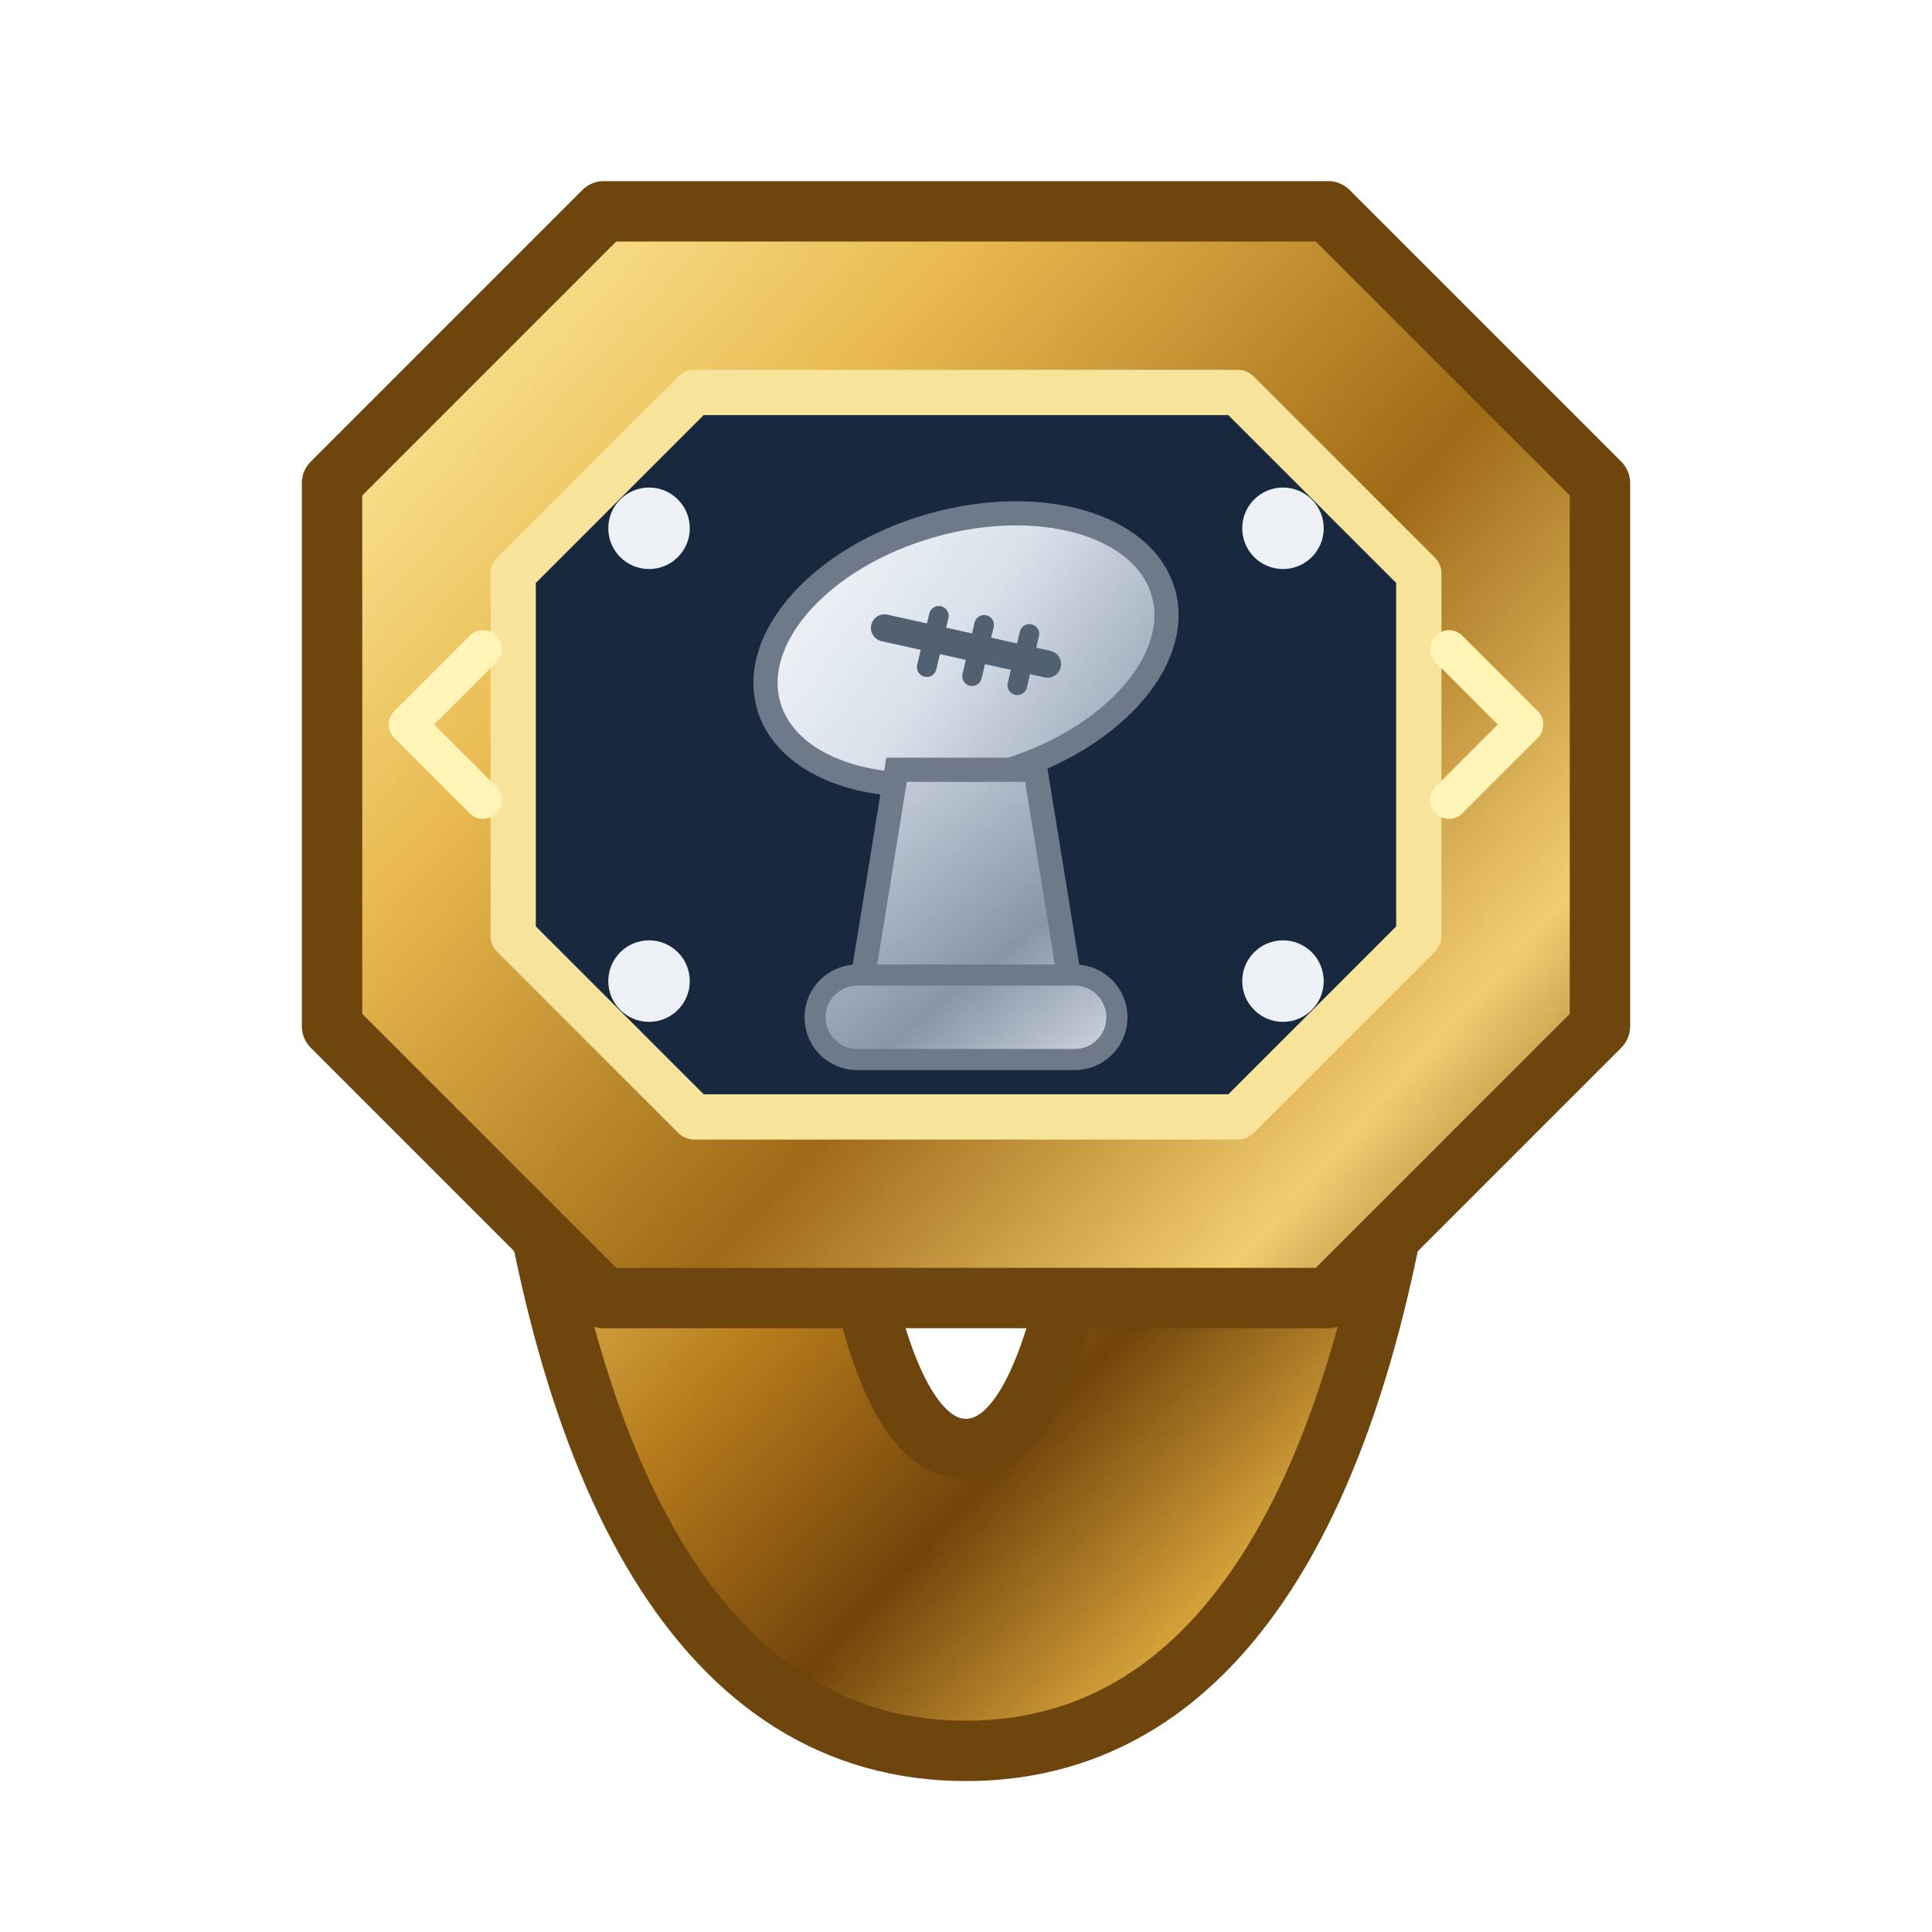
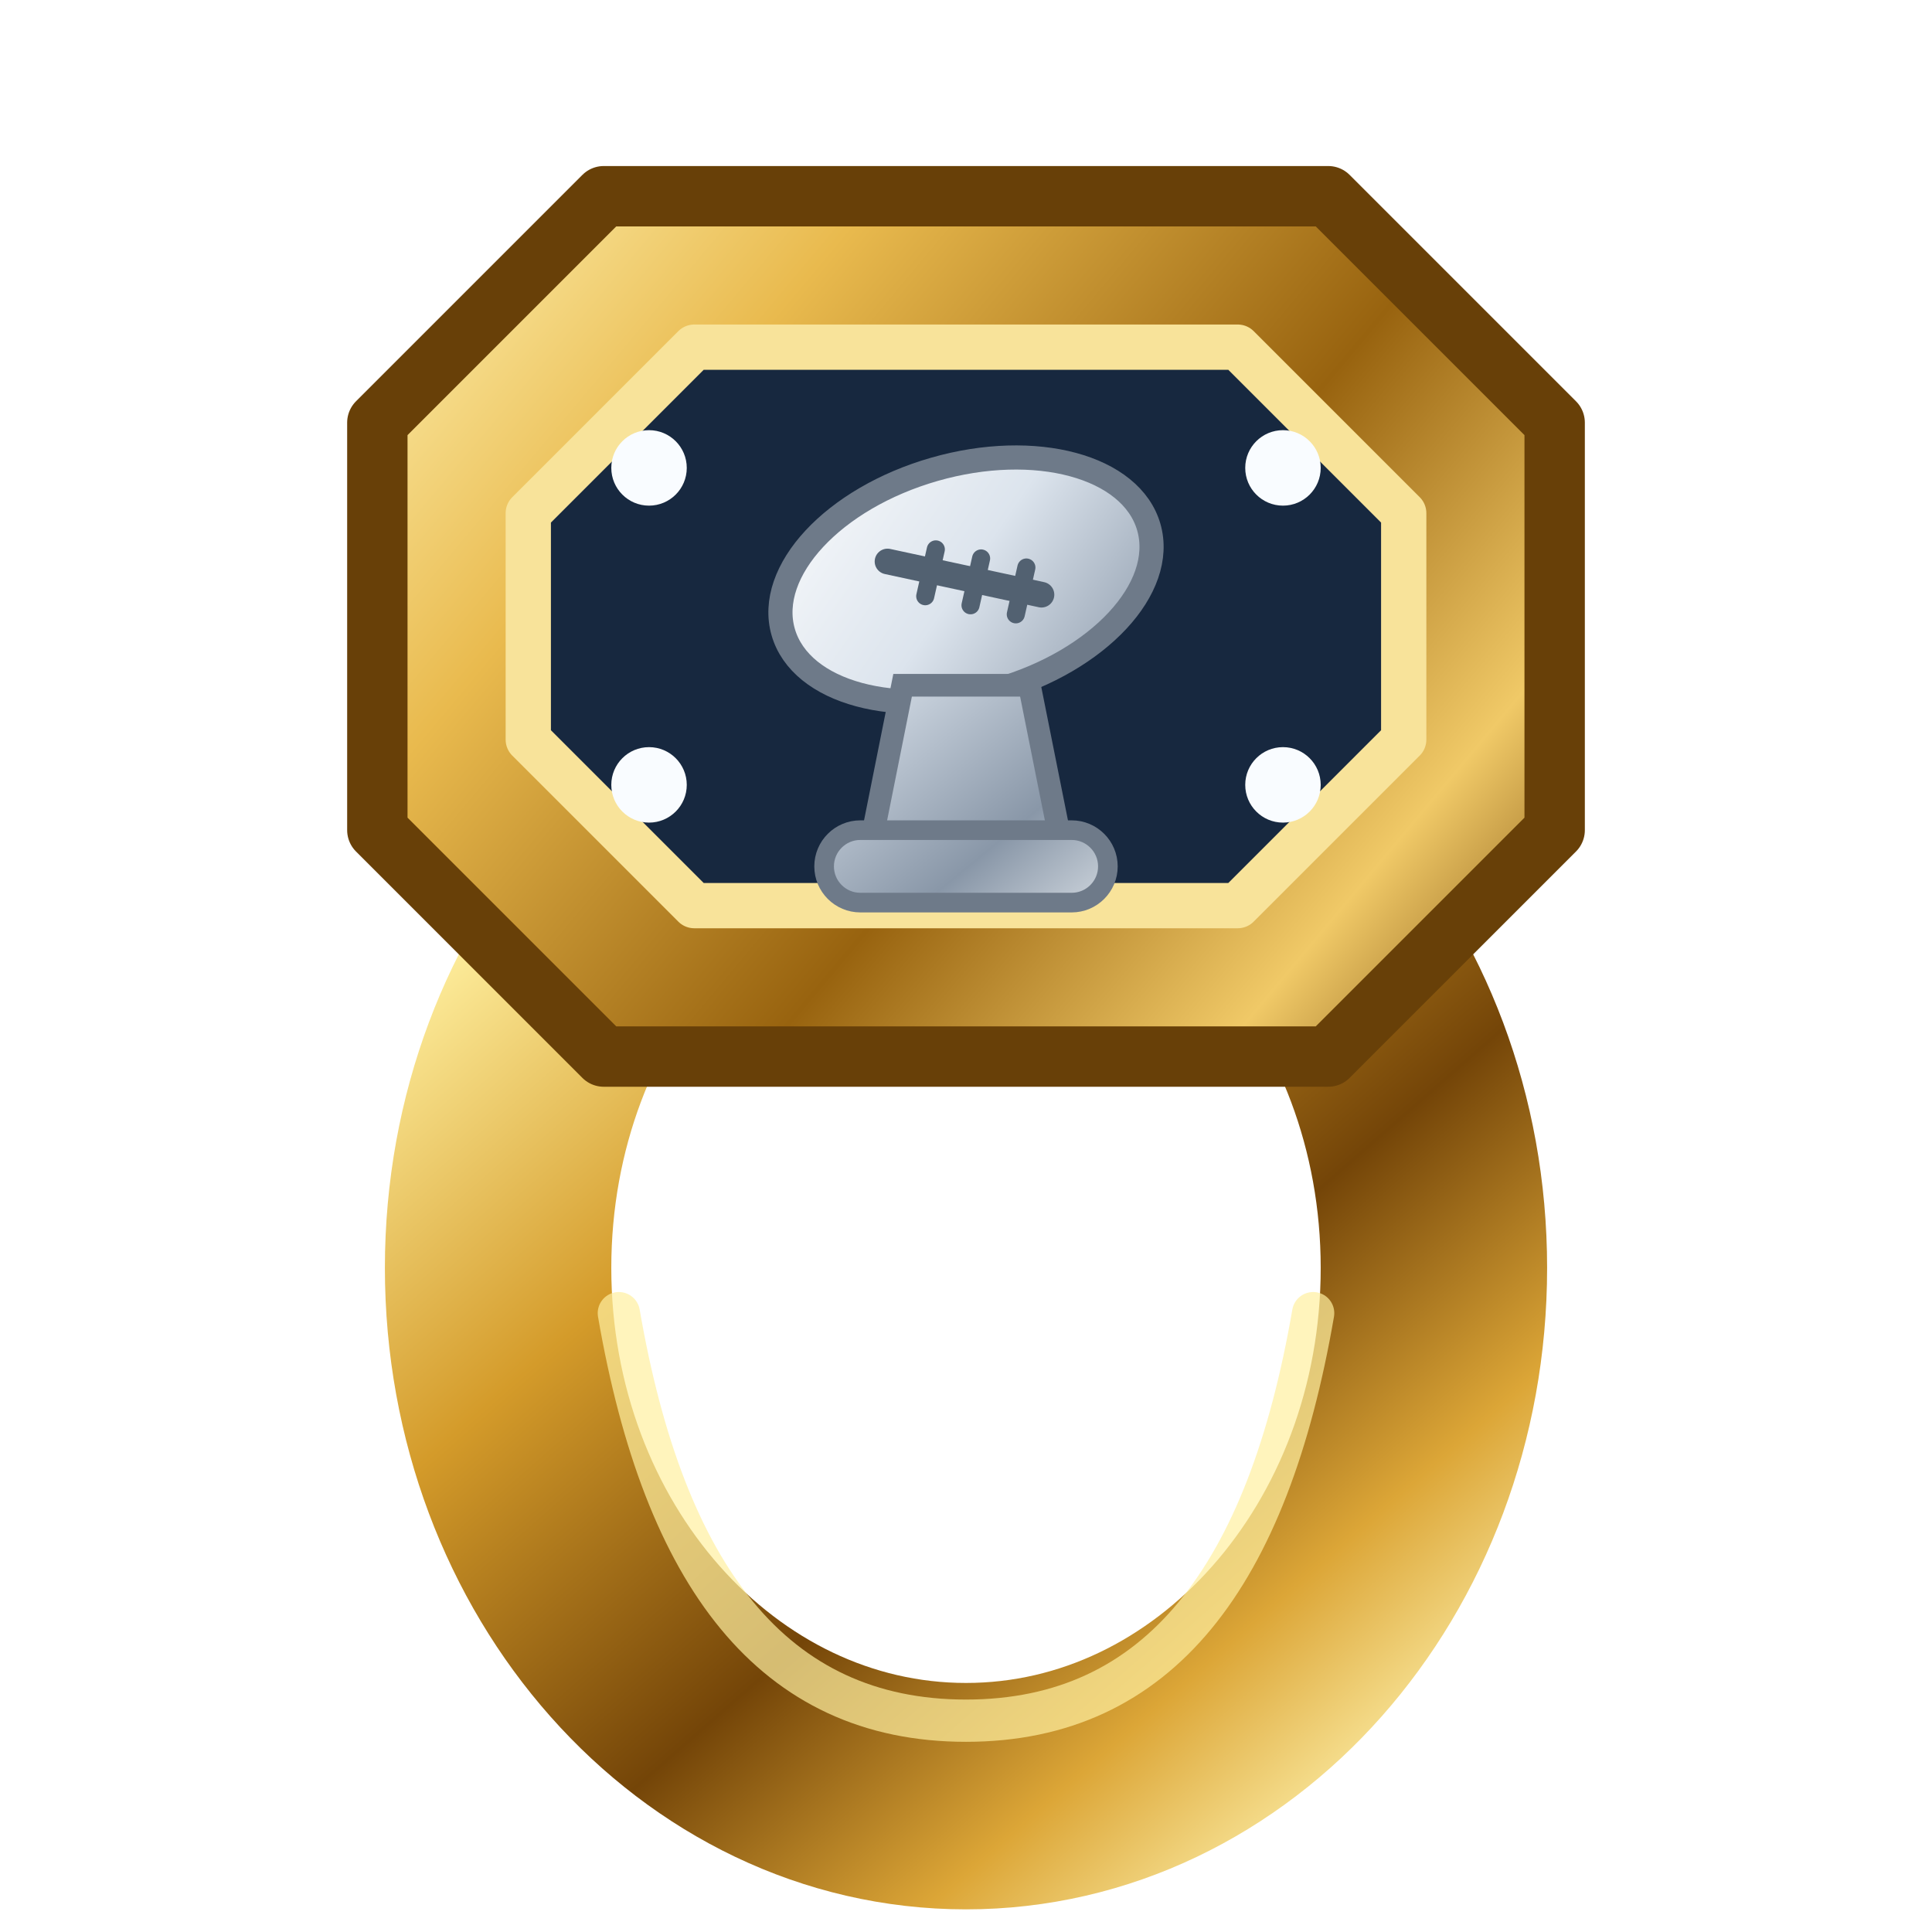
<svg xmlns="http://www.w3.org/2000/svg" viewBox="0 0 64 64" fill="none">
  <defs>
-     <linearGradient id="gold" x1="12" y1="8" x2="52" y2="44" gradientUnits="userSpaceOnUse">
-       <stop stop-color="#FFF2A8" />
-       <stop offset="0.28" stop-color="#E8B94F" />
-       <stop offset="0.58" stop-color="#9E6A16" />
-       <stop offset="0.82" stop-color="#F2CD70" />
-       <stop offset="1" stop-color="#7D5110" />
+     <linearGradient id="gold" x1="13" y1="6" x2="50" y2="37" gradientUnits="userSpaceOnUse">
+       <stop stop-color="#FFF4B5" />
+       <stop offset="0.26" stop-color="#E9BA4E" />
+       <stop offset="0.58" stop-color="#98630F" />
+       <stop offset="0.82" stop-color="#F0C967" />
+       <stop offset="1" stop-color="#744508" />
    </linearGradient>
-     <linearGradient id="silver" x1="24" y1="16" x2="40" y2="36" gradientUnits="userSpaceOnUse">
+     <linearGradient id="band" x1="18" y1="28" x2="46" y2="60" gradientUnits="userSpaceOnUse">
+       <stop stop-color="#FFF0A0" />
+       <stop offset="0.3" stop-color="#D49B2A" />
+       <stop offset="0.6" stop-color="#744508" />
+       <stop offset="0.82" stop-color="#DCA637" />
+       <stop offset="1" stop-color="#FFF3AE" />
+     </linearGradient>
+     <linearGradient id="silver" x1="25" y1="14" x2="39" y2="31" gradientUnits="userSpaceOnUse">
      <stop stop-color="#FFFFFF" />
-       <stop offset="0.35" stop-color="#D8E0EA" />
-       <stop offset="0.7" stop-color="#8796A8" />
-       <stop offset="1" stop-color="#F7FAFD" />
-     </linearGradient>
-     <linearGradient id="band" x1="18" y1="34" x2="46" y2="60" gradientUnits="userSpaceOnUse">
-       <stop stop-color="#F8D978" />
-       <stop offset="0.32" stop-color="#B77B1B" />
-       <stop offset="0.55" stop-color="#71440B" />
-       <stop offset="0.78" stop-color="#DDAA3D" />
-       <stop offset="1" stop-color="#FFF0A0" />
+       <stop offset="0.38" stop-color="#DCE4ED" />
+       <stop offset="0.72" stop-color="#8997A8" />
+       <stop offset="1" stop-color="#F7FAFC" />
    </linearGradient>
  </defs>
-   <path d="M17 34.5C18.5 49.2 23.4 58 32 58s13.5-8.8 15-23.5H36.5C35.8 43.8 34.2 48 32 48s-3.8-4.2-4.5-13.5H17Z" fill="url(#band)" stroke="#6E460D" stroke-width="2" stroke-linejoin="round" />
-   <path d="M20 7h24l9 9v18l-9 9H20l-9-9V16l9-9Z" fill="url(#gold)" stroke="#6E460D" stroke-width="2" stroke-linejoin="round" />
-   <path d="M23 13h18l6 6v12l-6 6H23l-6-6V19l6-6Z" fill="#17283F" stroke="#F8E39A" stroke-width="1.5" stroke-linejoin="round" />
-   <g fill="#F8FBFF" opacity="0.95">
-     <circle cx="21.5" cy="17.5" r="1.35" />
-     <circle cx="42.5" cy="17.5" r="1.35" />
-     <circle cx="21.5" cy="32.5" r="1.35" />
-     <circle cx="42.5" cy="32.5" r="1.35" />
+   <ellipse cx="32" cy="42" rx="15.5" ry="17.5" stroke="url(#band)" stroke-width="7.5" />
+   <path d="M20.5 43.5C22 52.2 25.6 57 32 57s10-4.8 11.5-13.5" stroke="#FFF0A0" stroke-opacity="0.7" stroke-width="1.4" stroke-linecap="round" />
+   <path d="M20 6.5h24l7.5 7.5v13.5L44 35H20l-7.5-7.5V14L20 6.5Z" fill="url(#gold)" stroke="#684008" stroke-width="2" stroke-linejoin="round" />
+   <path d="M23 11.5h18l5.5 5.5v7.5L41 30H23l-5.5-5.5V17l5.5-5.5Z" fill="#17283F" stroke="#F8E39A" stroke-width="1.5" stroke-linejoin="round" />
+   <g fill="#F9FCFF">
+     <circle cx="21.5" cy="15.5" r="1.25" />
+     <circle cx="42.5" cy="15.5" r="1.25" />
+     <circle cx="21.5" cy="26" r="1.25" />
+     <circle cx="42.5" cy="26" r="1.25" />
  </g>
-   <ellipse cx="32" cy="21.5" rx="6.8" ry="4.25" transform="rotate(-16 32 21.5)" fill="url(#silver)" stroke="#6E7A89" stroke-width="0.8" />
-   <path d="M29.7 25.5h4.6l1.2 7.4h-7l1.2-7.4Z" fill="url(#silver)" stroke="#6E7A89" stroke-width="0.8" />
-   <rect x="27" y="32.3" width="10" height="2.8" rx="1.4" fill="url(#silver)" stroke="#6E7A89" stroke-width="0.7" />
-   <path d="M29.3 20.8 34.7 22" stroke="#526171" stroke-width="0.9" stroke-linecap="round" />
-   <path d="m31.1 20.4-.4 1.7M32.6 20.7l-.4 1.7M34.1 21l-.4 1.7" stroke="#526171" stroke-width="0.65" stroke-linecap="round" />
-   <path d="M16 21.5 13.5 24 16 26.5M48 21.5l2.5 2.5-2.5 2.5" stroke="#FFF3B5" stroke-width="1.25" stroke-linecap="round" stroke-linejoin="round" />
+   <ellipse cx="32" cy="19.2" rx="6.3" ry="3.8" transform="rotate(-16 32 19.2)" fill="url(#silver)" stroke="#6E7A89" stroke-width="0.8" />
+   <path d="M29.9 22.7h4.2l1.1 5.5h-6.4l1.1-5.5Z" fill="url(#silver)" stroke="#6E7A89" stroke-width="0.75" />
+   <rect x="27.3" y="27.5" width="9.4" height="2.4" rx="1.2" fill="url(#silver)" stroke="#6E7A89" stroke-width="0.65" />
+   <path d="M29.4 18.6 34.5 19.7" stroke="#526171" stroke-width="0.85" stroke-linecap="round" />
+   <path d="m31 18.2-.35 1.55M32.5 18.5l-.35 1.55M34 18.8l-.35 1.55" stroke="#526171" stroke-width="0.6" stroke-linecap="round" />
</svg>
